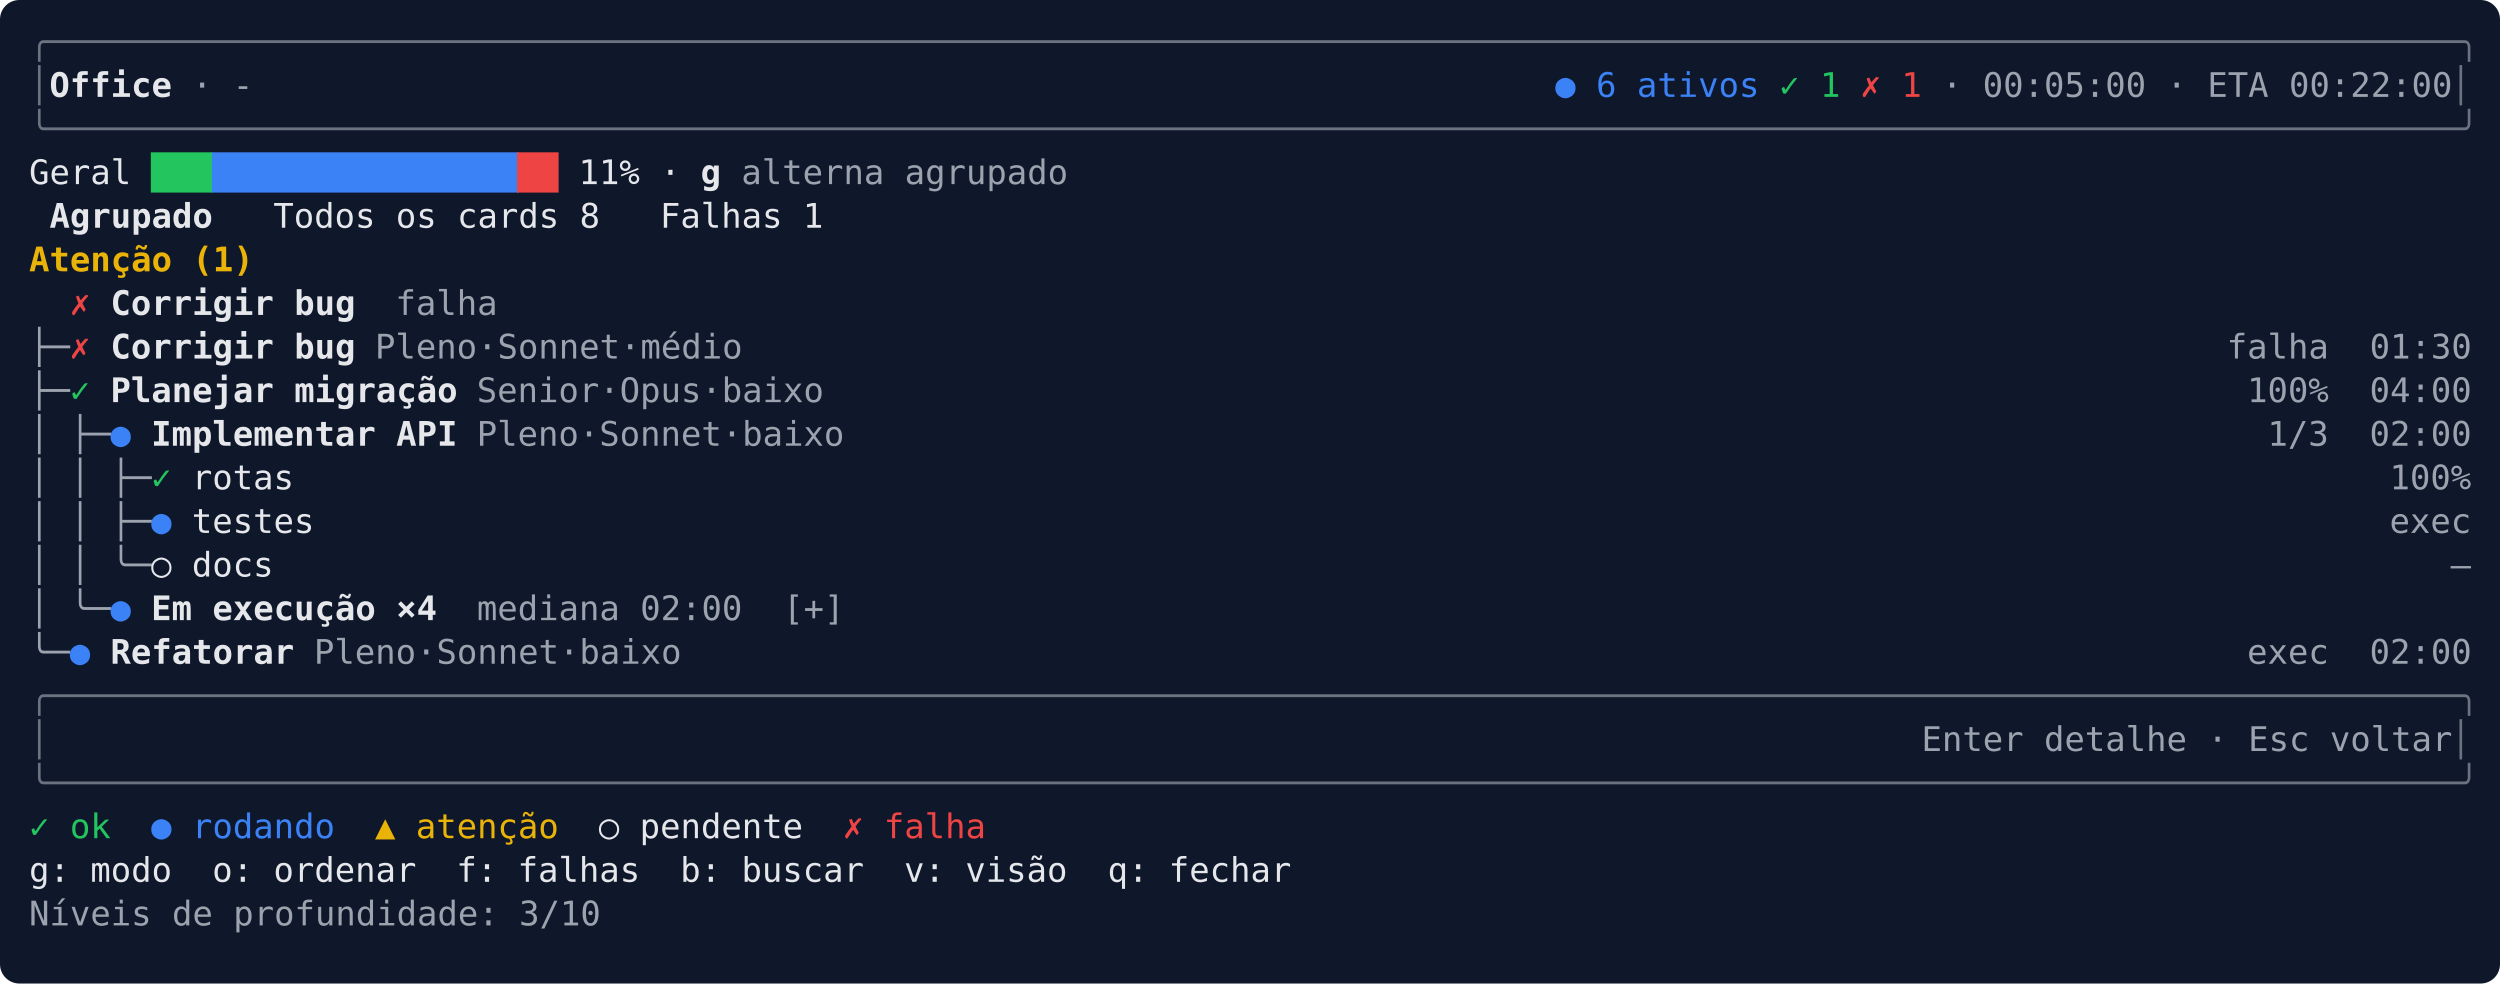
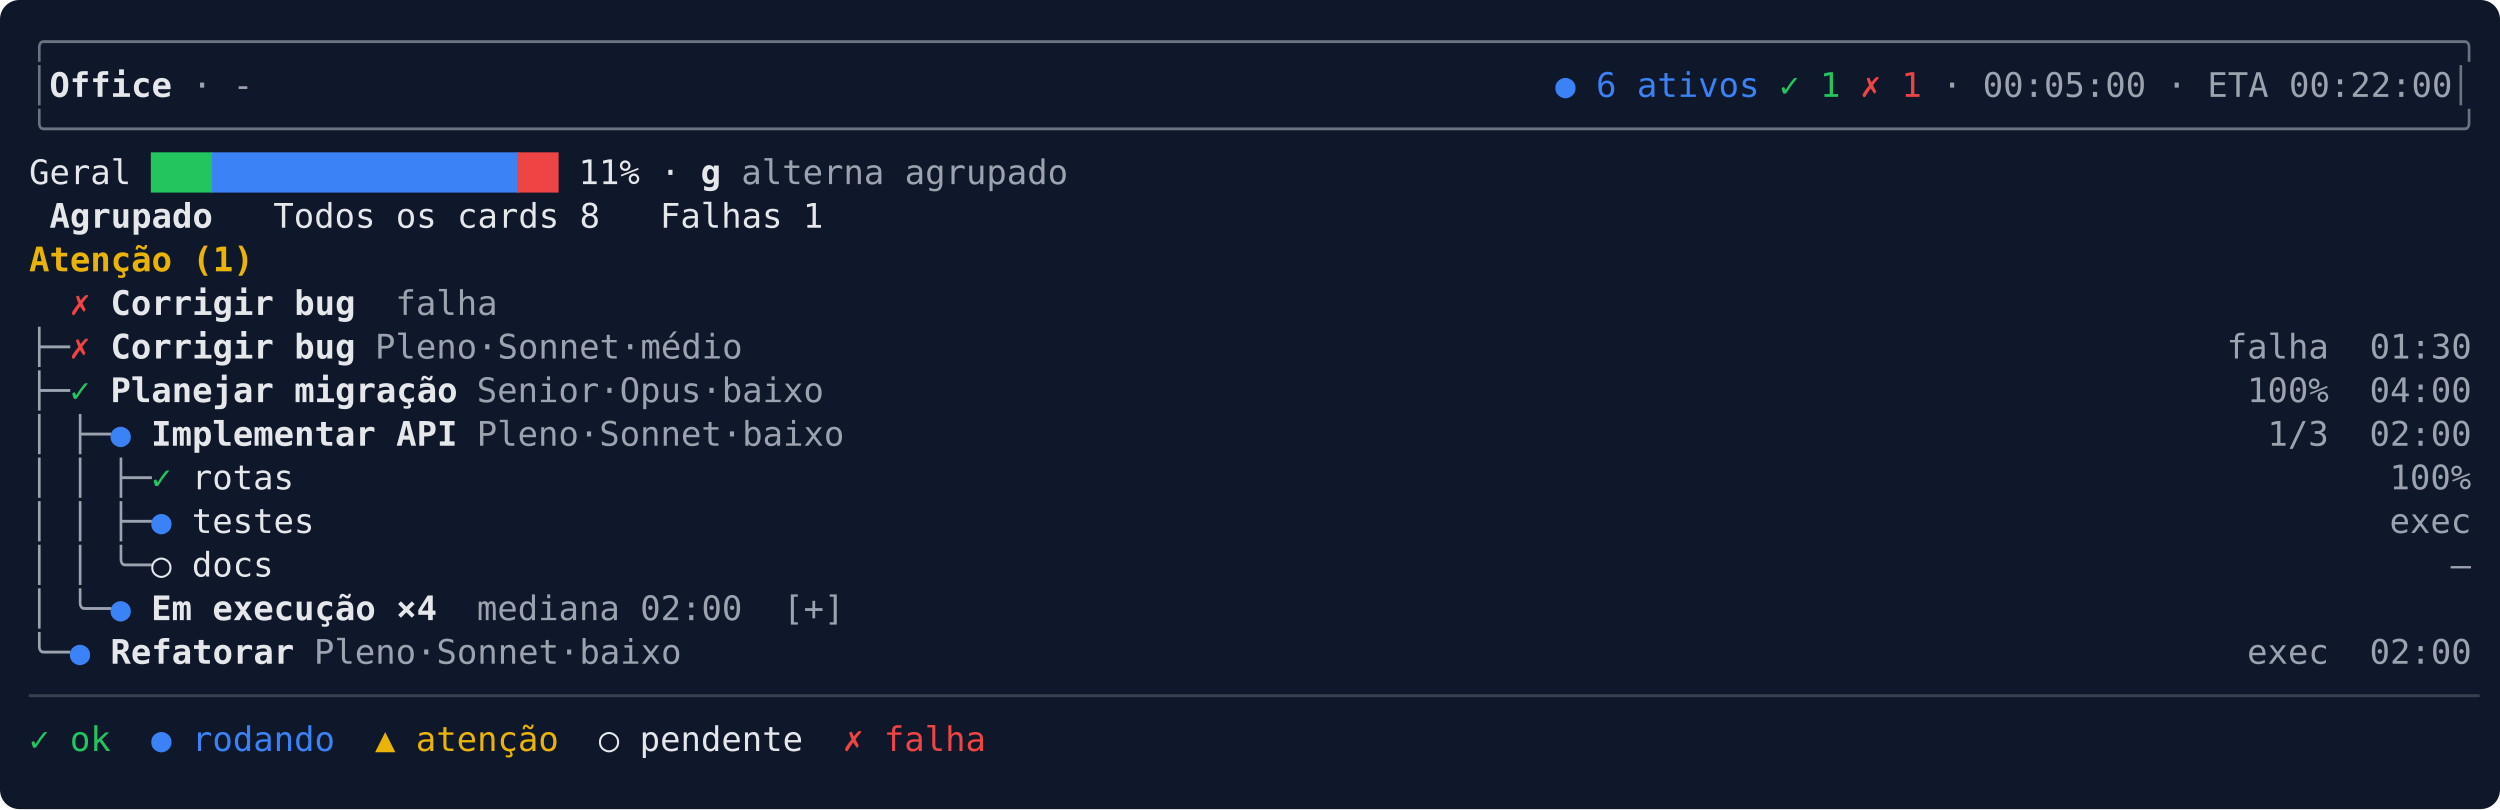
- <svg xmlns="http://www.w3.org/2000/svg" width="1032" height="406" font-family="Menlo,Consolas,monospace" font-size="14">
+ <svg xmlns="http://www.w3.org/2000/svg" width="1032" height="334" font-family="Menlo,Consolas,monospace" font-size="14">
  <rect width="100%" height="100%" rx="8" fill="#0f172a" />
  <text y="22">
    <tspan x="12.0" fill="#6b7280" xml:space="preserve">╭──────────────────────────────────────────────────────────────────────────────────────────────────────────────────────╮</tspan>
  </text>
  <text y="40">
    <tspan x="12.0" fill="#6b7280" xml:space="preserve">│</tspan>
    <tspan x="20.4" fill="#e5e7eb" font-weight="bold" xml:space="preserve">Office</tspan>
    <tspan x="70.8" fill="#9ca3af" xml:space="preserve"> · -</tspan>
    <tspan x="104.4" fill="#e5e7eb" xml:space="preserve">                                                                </tspan>
    <tspan x="642.0" fill="#3b82f6" xml:space="preserve">● 6 ativos</tspan>
    <tspan x="726.0" fill="#22c55e" xml:space="preserve"> ✓ 1</tspan>
    <tspan x="759.6" fill="#ef4444" xml:space="preserve"> ✗ 1</tspan>
    <tspan x="793.2" fill="#9ca3af" xml:space="preserve"> · 00:05:00 · ETA 00:22:00</tspan>
    <tspan x="1011.6" fill="#6b7280" xml:space="preserve">│</tspan>
  </text>
  <text y="58">
    <tspan x="12.0" fill="#6b7280" xml:space="preserve">╰──────────────────────────────────────────────────────────────────────────────────────────────────────────────────────╯</tspan>
  </text>
  <text y="76">
    <tspan x="12.0" fill="#e5e7eb" xml:space="preserve">Geral </tspan>
    <tspan x="62.4" fill="#22c55e" xml:space="preserve">███</tspan>
    <tspan x="87.6" fill="#3b82f6" xml:space="preserve">███████████████</tspan>
    <tspan x="213.6" fill="#ef4444" xml:space="preserve">██</tspan>
    <tspan x="230.4" fill="#9ca3af" xml:space="preserve" />
    <tspan x="230.4" fill="#e5e7eb" xml:space="preserve"> 11% · </tspan>
    <tspan x="289.2" fill="#e5e7eb" font-weight="bold" xml:space="preserve">g</tspan>
    <tspan x="297.6" fill="#9ca3af" xml:space="preserve"> alterna agrupado</tspan>
  </text>
  <text y="94">
    <tspan x="12.0" fill="#e5e7eb" font-weight="bold" xml:space="preserve"> Agrupado </tspan>
    <tspan x="96.0" fill="#e5e7eb" xml:space="preserve"> </tspan>
    <tspan x="104.4" fill="#e5e7eb" xml:space="preserve"> Todos os cards 8 </tspan>
    <tspan x="255.6" fill="#e5e7eb" xml:space="preserve"> </tspan>
    <tspan x="264.0" fill="#e5e7eb" xml:space="preserve"> Falhas 1 </tspan>
    <tspan x="348.0" fill="#e5e7eb" xml:space="preserve"> </tspan>
  </text>
  <text y="112">
    <tspan x="12.0" fill="#eab308" font-weight="bold" xml:space="preserve">Atenção (1)</tspan>
  </text>
  <text y="130">
    <tspan x="12.0" fill="#ef4444" xml:space="preserve">  ✗ </tspan>
    <tspan x="45.6" fill="#e5e7eb" font-weight="bold" xml:space="preserve">Corrigir bug</tspan>
    <tspan x="146.4" fill="#9ca3af" xml:space="preserve">  falha</tspan>
  </text>
  <text y="148">
    <tspan x="12.0" fill="#9ca3af" xml:space="preserve">├─</tspan>
    <tspan x="28.8" fill="#ef4444" xml:space="preserve">✗ </tspan>
    <tspan x="45.6" fill="#e5e7eb" font-weight="bold" xml:space="preserve">Corrigir bug</tspan>
    <tspan x="146.4" fill="#e5e7eb" xml:space="preserve"> </tspan>
    <tspan x="154.8" fill="#9ca3af" xml:space="preserve">Pleno·Sonnet·médio</tspan>
    <tspan x="306.0" fill="#e5e7eb" xml:space="preserve">                                                                         </tspan>
    <tspan x="919.2" fill="#9ca3af" xml:space="preserve">falha  01:30</tspan>
  </text>
  <text y="166">
    <tspan x="12.0" fill="#9ca3af" xml:space="preserve">├─</tspan>
    <tspan x="28.8" fill="#22c55e" xml:space="preserve">✓ </tspan>
    <tspan x="45.6" fill="#e5e7eb" font-weight="bold" xml:space="preserve">Planejar migração</tspan>
    <tspan x="188.4" fill="#e5e7eb" xml:space="preserve"> </tspan>
    <tspan x="196.8" fill="#9ca3af" xml:space="preserve">Senior·Opus·baixo</tspan>
    <tspan x="339.6" fill="#e5e7eb" xml:space="preserve">                                                                      </tspan>
    <tspan x="927.6" fill="#9ca3af" xml:space="preserve">100%  04:00</tspan>
  </text>
  <text y="184">
    <tspan x="12.0" fill="#9ca3af" xml:space="preserve">│ ├─</tspan>
    <tspan x="45.6" fill="#3b82f6" xml:space="preserve">● </tspan>
    <tspan x="62.4" fill="#e5e7eb" font-weight="bold" xml:space="preserve">Implementar API</tspan>
    <tspan x="188.4" fill="#e5e7eb" xml:space="preserve"> </tspan>
    <tspan x="196.8" fill="#9ca3af" xml:space="preserve">Pleno·Sonnet·baixo</tspan>
    <tspan x="348.0" fill="#e5e7eb" xml:space="preserve">                                                                      </tspan>
    <tspan x="936.0" fill="#9ca3af" xml:space="preserve">1/3  02:00</tspan>
  </text>
  <text y="202">
    <tspan x="12.0" fill="#9ca3af" xml:space="preserve">│ │ ├─</tspan>
    <tspan x="62.4" fill="#22c55e" xml:space="preserve">✓ </tspan>
    <tspan x="79.2" fill="#e5e7eb" xml:space="preserve">rotas</tspan>
    <tspan x="121.2" fill="#e5e7eb" xml:space="preserve">                                                                                                       </tspan>
    <tspan x="986.4" fill="#9ca3af" xml:space="preserve">100%</tspan>
  </text>
  <text y="220">
    <tspan x="12.0" fill="#9ca3af" xml:space="preserve">│ │ ├─</tspan>
    <tspan x="62.4" fill="#3b82f6" xml:space="preserve">● </tspan>
    <tspan x="79.2" fill="#e5e7eb" xml:space="preserve">testes</tspan>
    <tspan x="129.6" fill="#e5e7eb" xml:space="preserve">                                                                                                      </tspan>
    <tspan x="986.4" fill="#9ca3af" xml:space="preserve">exec</tspan>
  </text>
  <text y="238">
    <tspan x="12.0" fill="#9ca3af" xml:space="preserve">│ │ ╰─</tspan>
    <tspan x="62.4" fill="#e5e7eb" xml:space="preserve">○ </tspan>
    <tspan x="79.2" fill="#e5e7eb" xml:space="preserve">docs</tspan>
    <tspan x="112.8" fill="#e5e7eb" xml:space="preserve">                                                                                                           </tspan>
    <tspan x="1011.6" fill="#9ca3af" xml:space="preserve">—</tspan>
  </text>
  <text y="256">
    <tspan x="12.0" fill="#9ca3af" xml:space="preserve">│ ╰─</tspan>
    <tspan x="45.6" fill="#3b82f6" xml:space="preserve">● </tspan>
    <tspan x="62.4" fill="#e5e7eb" font-weight="bold" xml:space="preserve">Em execução ×4</tspan>
    <tspan x="180.0" fill="#9ca3af" xml:space="preserve">  mediana 02:00  [+]</tspan>
  </text>
  <text y="274">
    <tspan x="12.0" fill="#9ca3af" xml:space="preserve">╰─</tspan>
    <tspan x="28.8" fill="#3b82f6" xml:space="preserve">● </tspan>
    <tspan x="45.6" fill="#e5e7eb" font-weight="bold" xml:space="preserve">Refatorar</tspan>
    <tspan x="121.2" fill="#e5e7eb" xml:space="preserve"> </tspan>
    <tspan x="129.6" fill="#9ca3af" xml:space="preserve">Pleno·Sonnet·baixo</tspan>
    <tspan x="280.8" fill="#e5e7eb" xml:space="preserve">                                                                             </tspan>
    <tspan x="927.6" fill="#9ca3af" xml:space="preserve">exec  02:00</tspan>
  </text>
  <text y="292">
-     <tspan x="12.0" fill="#6b7280" xml:space="preserve">╭──────────────────────────────────────────────────────────────────────────────────────────────────────────────────────╮</tspan>
+     <tspan x="12.0" fill="#374151" xml:space="preserve">────────────────────────────────────────────────────────────────────────────────────────────────────────────────────────</tspan>
  </text>
  <text y="310">
-     <tspan x="12.0" fill="#6b7280" xml:space="preserve">│</tspan>
-     <tspan x="20.4" fill="#9ca3af" xml:space="preserve" />
-     <tspan x="20.4" fill="#e5e7eb" xml:space="preserve">                                                                                            </tspan>
-     <tspan x="793.2" fill="#9ca3af" xml:space="preserve">Enter detalhe · Esc voltar</tspan>
-     <tspan x="1011.6" fill="#6b7280" xml:space="preserve">│</tspan>
-   </text>
-   <text y="328">
-     <tspan x="12.0" fill="#6b7280" xml:space="preserve">╰──────────────────────────────────────────────────────────────────────────────────────────────────────────────────────╯</tspan>
-   </text>
-   <text y="346">
    <tspan x="12.0" fill="#22c55e" xml:space="preserve">✓ ok</tspan>
    <tspan x="45.6" fill="#e5e7eb" xml:space="preserve">  </tspan>
    <tspan x="62.4" fill="#3b82f6" xml:space="preserve">● rodando</tspan>
    <tspan x="138.0" fill="#e5e7eb" xml:space="preserve">  </tspan>
    <tspan x="154.8" fill="#eab308" xml:space="preserve">▲ atenção</tspan>
    <tspan x="230.4" fill="#e5e7eb" xml:space="preserve">  </tspan>
    <tspan x="247.2" fill="#e5e7eb" xml:space="preserve">○ pendente</tspan>
    <tspan x="331.2" fill="#e5e7eb" xml:space="preserve">  </tspan>
    <tspan x="348.0" fill="#ef4444" xml:space="preserve">✗ falha</tspan>
  </text>
-   <text y="364">
-     <tspan x="12.0" fill="#e5e7eb" xml:space="preserve">g: modo</tspan>
-     <tspan x="70.8" fill="#e5e7eb" xml:space="preserve">  </tspan>
-     <tspan x="87.6" fill="#e5e7eb" xml:space="preserve">o: ordenar</tspan>
-     <tspan x="171.6" fill="#e5e7eb" xml:space="preserve">  </tspan>
-     <tspan x="188.4" fill="#e5e7eb" xml:space="preserve">f: falhas</tspan>
-     <tspan x="264.0" fill="#e5e7eb" xml:space="preserve">  </tspan>
-     <tspan x="280.8" fill="#e5e7eb" xml:space="preserve">b: buscar</tspan>
-     <tspan x="356.4" fill="#e5e7eb" xml:space="preserve">  </tspan>
-     <tspan x="373.2" fill="#e5e7eb" xml:space="preserve">v: visão</tspan>
-     <tspan x="440.4" fill="#e5e7eb" xml:space="preserve">  </tspan>
-     <tspan x="457.2" fill="#e5e7eb" xml:space="preserve">q: fechar</tspan>
-     <tspan x="532.8" fill="#e5e7eb" xml:space="preserve">  </tspan>
-   </text>
-   <text y="382">
-     <tspan x="12.0" fill="#9ca3af" xml:space="preserve">Níveis de profundidade: 3/10</tspan>
-   </text>
</svg>
